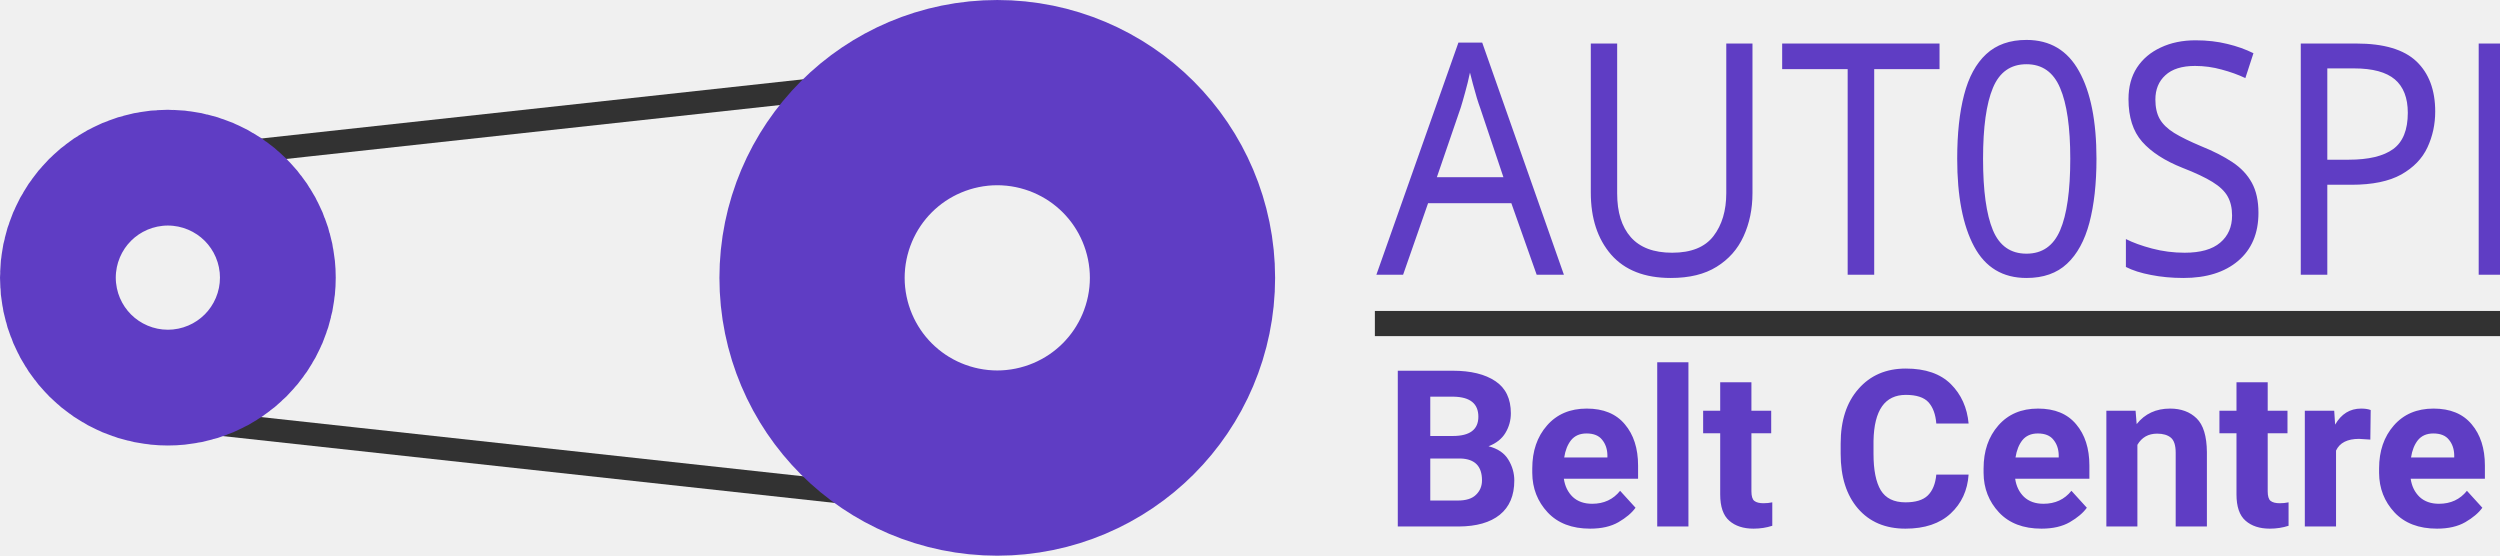
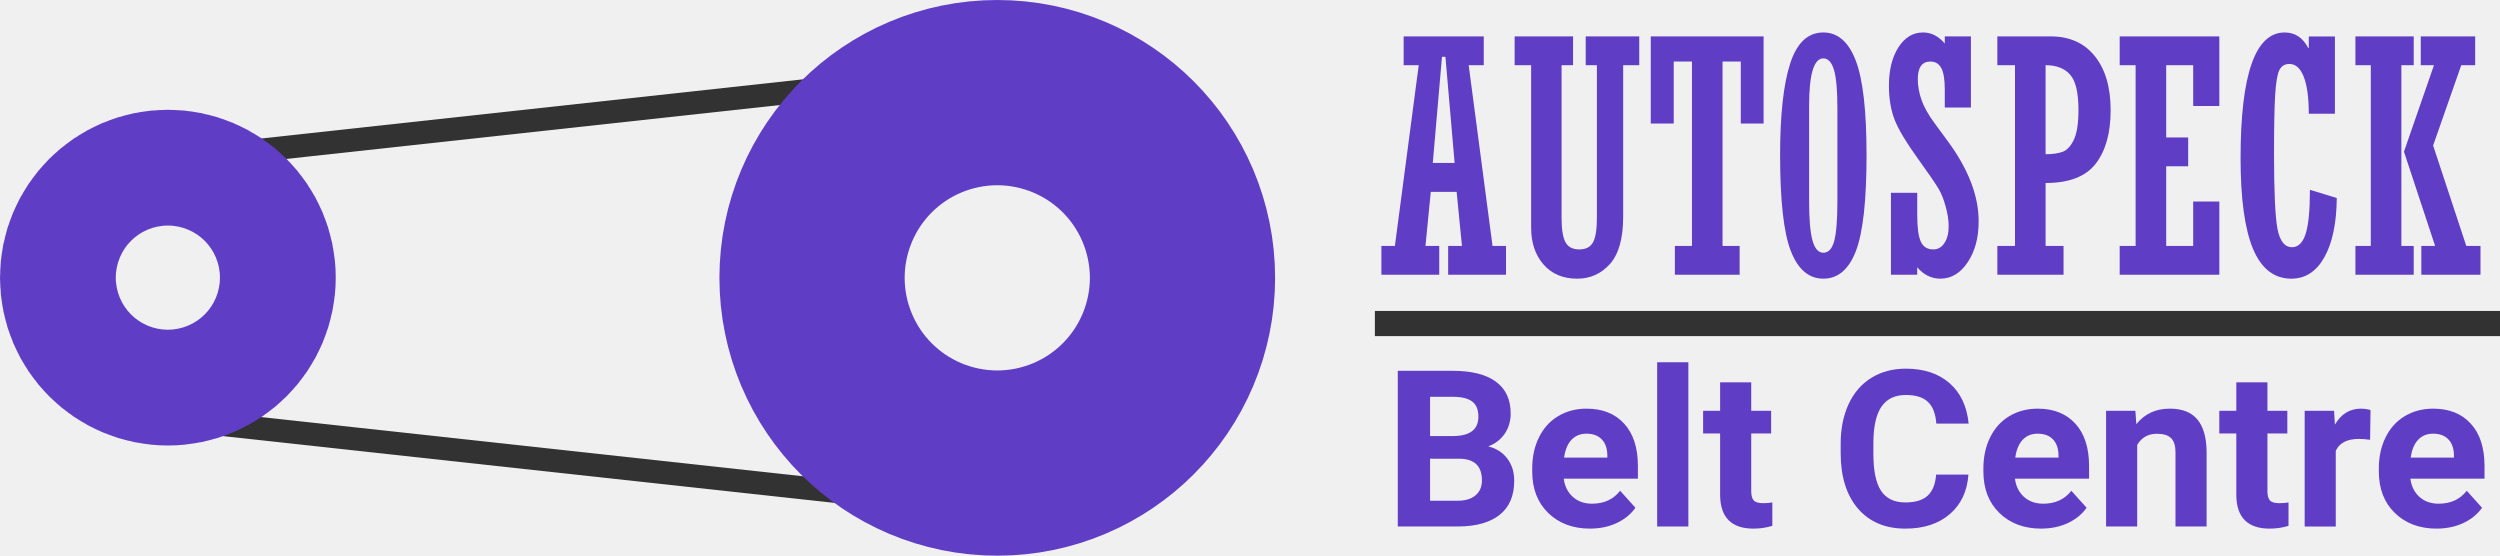
<svg xmlns="http://www.w3.org/2000/svg" width="816.187" height="181.417" viewBox="0 0 215.949 48" version="1.1" id="svg5">
  <defs id="defs2">
    <rect x="372.466" y="585.137" width="276.008" height="51.134" id="rect3395" />
    <mask maskUnits="userSpaceOnUse" id="mask-powermask-path-effect955">
      <circle style="fill:#b447ff;fill-opacity:1;stroke-width:0.238;stroke-linecap:round;stroke-linejoin:round" id="circle953" cx="58.039" cy="79.425" r="8.99" />
    </mask>
    <mask maskUnits="userSpaceOnUse" id="mask-powermask-path-effect1021">
      <circle style="fill:#b447ff;fill-opacity:1;stroke-width:0.149;stroke-linecap:round;stroke-linejoin:round" id="circle1019" cx="-123.423" cy="83.677" r="5.626" />
    </mask>
    <mask maskUnits="userSpaceOnUse" id="mask-powermask-path-effect1021-7">
      <path id="mask-powermask-path-effect1021_box-8" style="fill:#ffffff;fill-opacity:1" d="m -138.828,68.358 h 31.092 V 99.45 h -31.092 z" />
      <circle style="fill:#b447ff;fill-opacity:1;stroke-width:0.149;stroke-linecap:round;stroke-linejoin:round" id="circle1019-5" cx="-123.423" cy="83.677" r="5.626" />
    </mask>
    <filter id="mask-powermask-path-effect1021_inverse-7" style="color-interpolation-filters:sRGB" height="100" width="100" x="-50" y="-50">
      <feColorMatrix id="mask-powermask-path-effect1021_primitive1-8" values="1" type="saturate" result="fbSourceGraphic" />
      <feColorMatrix id="mask-powermask-path-effect1021_primitive2-3" values="-1 0 0 0 1 0 -1 0 0 1 0 0 -1 0 1 0 0 0 1 0 " in="fbSourceGraphic" />
    </filter>
    <mask maskUnits="userSpaceOnUse" id="mask-powermask-path-effect1021-8">
      <path id="path1365" style="fill:#ffffff;fill-opacity:1" d="m -138.828,68.358 h 31.092 V 99.45 h -31.092 z" />
      <circle style="fill:#b447ff;fill-opacity:1;stroke-width:0.149;stroke-linecap:round;stroke-linejoin:round" id="circle1367" cx="-123.423" cy="83.677" r="5.626" />
    </mask>
  </defs>
  <g id="layer1" transform="translate(0.04831028,-78.4096)">
    <g id="g2953">
      <g id="g3106">
        <rect style="fill:#323232;fill-opacity:1;stroke-width:1.018;stroke-linecap:round;stroke-linejoin:round" id="rect1310" width="81.112" height="1.998" x="5.809" y="92.587" transform="matrix(0.9940878,-0.1085791,0.02765452,0.9996175,0,0)" />
        <rect style="fill:#323232;fill-opacity:1;stroke-width:1.018;stroke-linecap:round;stroke-linejoin:round" id="rect1310-1" width="81.112" height="1.998" x="15.536" y="-113.683" transform="matrix(0.9940878,0.1085791,0.02765452,-0.9996175,0,0)" />
        <circle style="fill:none;fill-opacity:1;stroke:#5f3dc4;stroke-width:32;stroke-linecap:round;stroke-linejoin:round;stroke-dasharray:none;stroke-opacity:1" id="path3059" cx="86.095" cy="102.41" r="8" />
        <circle style="fill:none;fill-opacity:1;stroke:#5f3dc4;stroke-width:19;stroke-linecap:round;stroke-linejoin:round;stroke-dasharray:none;stroke-opacity:1" id="path3059-3" cx="14.452" cy="102.392" r="5" />
      </g>
-       <text xml:space="preserve" transform="scale(0.2645833)" id="text3393" style="font-size:26.667px;font-family:'Gill Sans MT Condensed';-inkscape-font-specification:'Gill Sans MT Condensed, Normal';white-space:pre;shape-inside:url(#rect3395);fill:#5f3dc4;fill-opacity:1;stroke:none;stroke-width:71.811;stroke-linecap:round;stroke-linejoin:round;stroke-dasharray:none;stroke-opacity:1" />
+       <text xml:space="preserve" transform="scale(0.2645833)" id="text3393" style="font-size:26.667px;font-family:'Gill Sans MT Condensed';-inkscape-font-specification:'Gill Sans MT Condensed, Normal';white-space:pre;shape-inside:url(#rect3395);display:inline;fill:#5f3dc4;fill-opacity:1;stroke:none;stroke-width:71.811;stroke-linecap:round;stroke-linejoin:round;stroke-dasharray:none;stroke-opacity:1" />
      <g id="g3587" transform="translate(0,2.645833)">
-         <text xml:space="preserve" style="font-style:normal;font-variant:normal;font-weight:normal;font-stretch:normal;font-size:26.656px;font-family:'Rockwell Condensed';-inkscape-font-specification:'Rockwell Condensed, Normal';font-variant-ligatures:normal;font-variant-caps:normal;font-variant-numeric:normal;font-variant-east-asian:normal;fill:#5f3dc4;fill-opacity:1;stroke:none;stroke-width:19.939;stroke-linecap:round;stroke-linejoin:round;stroke-dasharray:none;stroke-opacity:1" x="124.718" y="94.806" id="text3189" transform="scale(0.9528849,1.049445)">
-           <tspan id="tspan3187" style="font-style:normal;font-variant:normal;font-weight:normal;font-stretch:normal;font-size:26.656px;font-family:'Rockwell Condensed';-inkscape-font-specification:'Rockwell Condensed, Normal';font-variant-ligatures:normal;font-variant-caps:normal;font-variant-numeric:normal;font-variant-east-asian:normal;fill:#5f3dc4;fill-opacity:1;stroke:none;stroke-width:19.939" x="124.718" y="94.806">AUT0SPECK</tspan>
-         </text>
-         <text xml:space="preserve" style="font-style:normal;font-variant:normal;font-weight:normal;font-stretch:normal;font-size:31.797px;font-family:'Rockwell Condensed';-inkscape-font-specification:'Rockwell Condensed, Normal';font-variant-ligatures:normal;font-variant-caps:normal;font-variant-numeric:normal;font-variant-east-asian:normal;fill:#5f3dc4;fill-opacity:1;stroke:none;stroke-width:23.785;stroke-linecap:round;stroke-linejoin:round;stroke-dasharray:none;stroke-opacity:1" x="119.088" y="121.644" id="text3189-0" transform="scale(1.003318,0.9966926)">
-           <tspan id="tspan3187-3" style="font-style:normal;font-variant:normal;font-weight:bold;font-stretch:normal;font-size:18.977px;font-family:Roboto;-inkscape-font-specification:'Roboto, Bold';font-variant-ligatures:normal;font-variant-caps:normal;font-variant-numeric:normal;font-variant-east-asian:normal;fill:#5f3dc4;fill-opacity:1;stroke:none;stroke-width:23.785" x="119.088" y="121.644">Belt Centre</tspan>
-         </text>
+         <g aria-label="AUT0SPECK" transform="scale(0.9528849,1.049445)" id="text3189" style="font-size:26.656px;font-family:'Rockwell Condensed';-inkscape-font-specification:'Rockwell Condensed, Normal';fill:#5f3dc4;stroke-width:19.939;stroke-linecap:round;stroke-linejoin:round">
+           <path d="m 129.651,87.986 -0.482,4.451 h 1.25 v 2.369 h -5.245 v -2.369 h 1.223 l 2.161,-14.877 h -1.367 v -2.369 h 7.263 v 2.369 h -1.367 l 2.161,14.877 h 1.223 v 2.369 h -5.245 v -2.369 h 1.25 l -0.482,-4.451 z m 0.182,-2.382 h 1.978 l -0.833,-8.733 h -0.312 z" id="path318" />
+           <path d="m 137.252,77.561 v -2.369 h 5.297 v 2.369 h -1.041 V 90.147 q 0,1.419 0.364,2.004 0.364,0.573 1.236,0.573 0.898,0 1.25,-0.586 0.351,-0.586 0.351,-1.991 V 77.561 h -1.015 v -2.369 h 4.855 v 2.369 h -1.458 v 12.469 q 0,2.668 -1.197,3.892 -1.197,1.21 -2.968,1.21 -1.939,0 -3.059,-1.171 -1.119,-1.171 -1.119,-3.02 V 77.561 Z" id="path320" />
+           <path d="m 159.821,75.192 v 7.172 h -2.069 V 77.261 h -1.653 v 15.176 h 1.549 v 2.369 h -5.87 v -2.369 h 1.549 V 77.261 h -1.653 v 5.102 h -2.082 v -7.172 z" id="path322" />
+           <path d="m 169.153,84.966 q 0,5.597 -0.963,7.887 -0.963,2.278 -2.955,2.278 -1.965,0 -2.942,-2.265 -0.976,-2.265 -0.976,-7.9 0,-4.972 0.911,-7.536 0.911,-2.564 3.007,-2.564 1.965,0 2.942,2.317 0.976,2.317 0.976,7.783 z m -5.206,3.84 q 0,2.135 0.299,3.163 0.312,1.028 0.989,1.028 0.703,0 0.989,-0.976 0.286,-0.989 0.286,-3.215 v -7.705 q 0,-2.239 -0.312,-3.163 -0.312,-0.937 -0.963,-0.937 -1.289,0 -1.289,3.918 z" id="path324" />
+           <path d="m 171.366,94.806 v -6.742 h 2.382 v 1.809 q 0,1.575 0.325,2.213 0.325,0.638 1.132,0.638 0.625,0 1.002,-0.521 0.39,-0.521 0.39,-1.393 0,-0.742 -0.273,-1.614 -0.26,-0.885 -0.638,-1.458 -0.364,-0.573 -1.887,-2.499 -1.575,-1.978 -2.096,-3.176 -0.521,-1.21 -0.521,-2.824 0,-1.926 0.859,-3.15 0.872,-1.223 2.226,-1.223 1.132,0 1.978,0.911 v -0.586 h 2.369 v 5.857 h -2.369 v -1.484 q 0,-1.223 -0.312,-1.757 -0.312,-0.547 -0.989,-0.547 -1.145,0 -1.145,1.445 0,0.833 0.338,1.718 0.338,0.872 1.184,1.913 l 1.223,1.51 q 2.772,3.436 2.772,6.56 0,2.043 -1.002,3.384 -0.989,1.341 -2.473,1.341 -1.21,0 -2.095,-0.937 v 0.612 z" id="path326" />
+           <path d="M 182.611,92.437 V 77.561 h -1.601 v -2.369 h 4.855 q 2.538,0 3.97,1.614 1.445,1.614 1.445,4.464 0,2.811 -1.354,4.399 -1.354,1.588 -4.542,1.588 v 5.18 h 1.627 v 2.369 h -6 v -2.369 z m 2.772,-14.877 v 7.328 q 0.937,0 1.536,-0.195 0.612,-0.208 1.028,-1.002 0.416,-0.794 0.416,-2.447 0,-2.135 -0.755,-2.902 -0.742,-0.781 -2.226,-0.781 z" id="path328" />
+           <path d="m 192.1,94.806 v -2.369 h 1.445 V 77.561 h -1.445 v -2.369 h 9.033 v 5.727 h -2.369 v -3.358 h -2.447 v 5.948 h 1.991 v 2.369 h -1.991 v 6.56 h 2.447 v -3.657 h 2.369 v 6.026 z" id="path330" />
+           <path d="m 209.345,87.817 2.434,0.677 q -0.026,3.085 -1.119,4.868 -1.093,1.77 -2.994,1.77 -2.343,0 -3.475,-2.447 -1.132,-2.46 -1.132,-7.471 0,-10.347 3.996,-10.347 1.406,0 2.135,1.276 h 0.052 v -0.95 h 2.369 v 6.365 h -2.369 q 0,-1.991 -0.456,-3.046 -0.456,-1.054 -1.302,-1.054 -0.625,0 -0.911,0.508 -0.273,0.508 -0.377,2.017 -0.104,1.497 -0.104,4.881 0,4.66 0.312,6.169 0.325,1.51 1.315,1.51 0.846,0 1.236,-1.093 0.39,-1.093 0.39,-3.631 z" id="path332" />
+           <path d="m 213.471,94.806 v -2.369 h 1.393 V 77.561 h -1.393 v -2.369 h 5.284 v 2.369 h -1.119 v 14.877 h 1.119 v 2.369 z m 5.974,0 v -2.369 h 1.25 l -2.824,-7.757 2.72,-7.12 h -1.197 v -2.369 h 4.933 v 2.369 h -1.263 l -2.551,6.612 3.007,8.265 h 1.289 v 2.369 z" id="path334" />
+         </g>
+         <g aria-label="Belt Centre" transform="scale(1.003318,0.9966926)" id="text3189-0" style="font-size:31.797px;font-family:'Rockwell Condensed';-inkscape-font-specification:'Rockwell Condensed, Normal';fill:#5f3dc4;stroke-width:23.785;stroke-linecap:round;stroke-linejoin:round">
+           <path d="m 120.292,121.644 v -13.492 h 4.726 q 2.456,0 3.725,0.945 1.269,0.936 1.269,2.752 0,0.991 -0.51,1.751 -0.51,0.751 -1.418,1.103 1.038,0.259 1.631,1.047 0.602,0.788 0.602,1.927 0,1.946 -1.242,2.947 -1.242,1.001 -3.54,1.019 z m 2.78,-5.875 v 3.642 h 2.381 q 0.982,0 1.529,-0.463 0.556,-0.473 0.556,-1.297 0,-1.853 -1.918,-1.881 z m 0,-1.964 h 2.057 q 2.103,-0.037 2.103,-1.677 0,-0.917 -0.537,-1.316 -0.528,-0.408 -1.677,-0.408 h -1.946 z" style="font-weight:bold;font-size:18.977px;font-family:Roboto;-inkscape-font-specification:'Roboto, Bold'" id="path380" />
+           <path d="m 136.842,121.829 q -2.205,0 -3.595,-1.353 -1.381,-1.353 -1.381,-3.605 v -0.259 q 0,-1.51 0.584,-2.696 0.584,-1.195 1.649,-1.835 1.075,-0.649 2.446,-0.649 2.057,0 3.234,1.297 1.186,1.297 1.186,3.679 v 1.093 h -6.384 q 0.13,0.982 0.778,1.575 0.658,0.593 1.659,0.593 1.547,0 2.418,-1.121 l 1.316,1.473 q -0.602,0.853 -1.631,1.334 -1.029,0.473 -2.28,0.473 z m -0.306,-8.228 q -0.797,0 -1.297,0.537 -0.491,0.537 -0.63,1.538 h 3.725 V 115.463 q -0.018,-0.89 -0.482,-1.371 -0.463,-0.491 -1.316,-0.491 z" style="font-weight:bold;font-size:18.977px;font-family:Roboto;-inkscape-font-specification:'Roboto, Bold'" id="path382" />
+           <path d="m 145.311,121.644 h -2.687 v -14.233 h 2.687 z" style="font-weight:bold;font-size:18.977px;font-family:Roboto;-inkscape-font-specification:'Roboto, Bold'" id="path384" />
+           <path d="m 150.723,109.153 v 2.465 h 1.714 v 1.964 h -1.714 v 5.004 q 0,0.556 0.213,0.797 0.213,0.241 0.815,0.241 0.445,0 0.788,-0.065 v 2.029 q -0.788,0.241 -1.622,0.241 -2.817,0 -2.873,-2.845 v -5.402 h -1.464 v -1.964 h 1.464 v -2.465 z" style="font-weight:bold;font-size:18.977px;font-family:Roboto;-inkscape-font-specification:'Roboto, Bold'" id="path386" />
+           <path d="m 169.422,117.149 q -0.158,2.178 -1.612,3.429 -1.446,1.251 -3.818,1.251 -2.595,0 -4.086,-1.742 -1.483,-1.751 -1.483,-4.8 v -0.825 q 0,-1.946 0.686,-3.429 0.686,-1.483 1.955,-2.27 1.279,-0.797 2.965,-0.797 2.335,0 3.762,1.251 1.427,1.251 1.649,3.512 h -2.78 q -0.102,-1.307 -0.732,-1.89 -0.621,-0.593 -1.9,-0.593 -1.39,0 -2.085,1.001 -0.686,0.991 -0.704,3.086 v 1.019 q 0,2.187 0.658,3.197 0.667,1.01 2.094,1.01 1.288,0 1.918,-0.584 0.639,-0.593 0.732,-1.825 z" style="font-weight:bold;font-size:18.977px;font-family:Roboto;-inkscape-font-specification:'Roboto, Bold'" id="path388" />
+           <path d="m 175.686,121.829 q -2.205,0 -3.595,-1.353 -1.381,-1.353 -1.381,-3.605 v -0.259 q 0,-1.51 0.584,-2.696 0.584,-1.195 1.649,-1.835 1.075,-0.649 2.446,-0.649 2.057,0 3.234,1.297 1.186,1.297 1.186,3.679 v 1.093 h -6.384 q 0.13,0.982 0.778,1.575 0.658,0.593 1.659,0.593 1.547,0 2.419,-1.121 l 1.316,1.473 q -0.602,0.853 -1.631,1.334 -1.029,0.473 -2.28,0.473 z m -0.306,-8.228 q -0.797,0 -1.297,0.537 -0.491,0.537 -0.63,1.538 h 3.725 V 115.463 q -0.018,-0.89 -0.482,-1.371 -0.463,-0.491 -1.316,-0.491 z" style="font-weight:bold;font-size:18.977px;font-family:Roboto;-inkscape-font-specification:'Roboto, Bold'" id="path390" />
+           <path d="m 183.794,111.617 0.083,1.158 q 1.075,-1.344 2.882,-1.344 1.594,0 2.372,0.936 0.778,0.936 0.797,2.798 v 6.477 h -2.678 v -6.412 q 0,-0.853 -0.371,-1.232 -0.371,-0.389 -1.232,-0.389 -1.13,0 -1.696,0.964 v 7.07 h -2.678 v -10.026 z" style="font-weight:bold;font-size:18.977px;font-family:Roboto;-inkscape-font-specification:'Roboto, Bold'" id="path392" />
+           <path d="m 195.164,109.153 v 2.465 h 1.714 v 1.964 h -1.714 v 5.004 q 0,0.556 0.213,0.797 0.213,0.241 0.815,0.241 0.445,0 0.788,-0.065 v 2.029 q -0.788,0.241 -1.622,0.241 -2.817,0 -2.873,-2.845 v -5.402 h -1.464 v -1.964 h 1.464 v -2.465 z" style="font-weight:bold;font-size:18.977px;font-family:Roboto;-inkscape-font-specification:'Roboto, Bold'" id="path394" />
+           <path d="m 204.004,114.129 q -0.547,-0.074 -0.964,-0.074 -1.52,0 -1.992,1.029 v 6.561 h -2.678 v -10.026 h 2.53 l 0.074,1.195 q 0.806,-1.381 2.233,-1.381 0.445,0 0.834,0.12 z" style="font-weight:bold;font-size:18.977px;font-family:Roboto;-inkscape-font-specification:'Roboto, Bold'" id="path396" />
+           <path d="m 209.731,121.829 q -2.205,0 -3.595,-1.353 -1.381,-1.353 -1.381,-3.605 v -0.259 q 0,-1.51 0.584,-2.696 0.584,-1.195 1.649,-1.835 1.075,-0.649 2.446,-0.649 2.057,0 3.234,1.297 1.186,1.297 1.186,3.679 v 1.093 h -6.384 q 0.13,0.982 0.778,1.575 0.658,0.593 1.659,0.593 1.547,0 2.418,-1.121 l 1.316,1.473 q -0.602,0.853 -1.631,1.334 -1.029,0.473 -2.28,0.473 z m -0.306,-8.228 q -0.797,0 -1.297,0.537 -0.491,0.537 -0.63,1.538 h 3.725 V 115.463 q -0.018,-0.89 -0.482,-1.371 -0.463,-0.491 -1.316,-0.491 z" style="font-weight:bold;font-size:18.977px;font-family:Roboto;-inkscape-font-specification:'Roboto, Bold'" id="path398" />
+         </g>
        <rect style="fill:#323232;fill-opacity:1;stroke:none;stroke-width:19;stroke-linecap:round;stroke-linejoin:round;stroke-dasharray:none;stroke-opacity:1" id="rect3478" width="97.188" height="2.174" x="118.713" y="102.624" />
      </g>
    </g>
  </g>
</svg>
